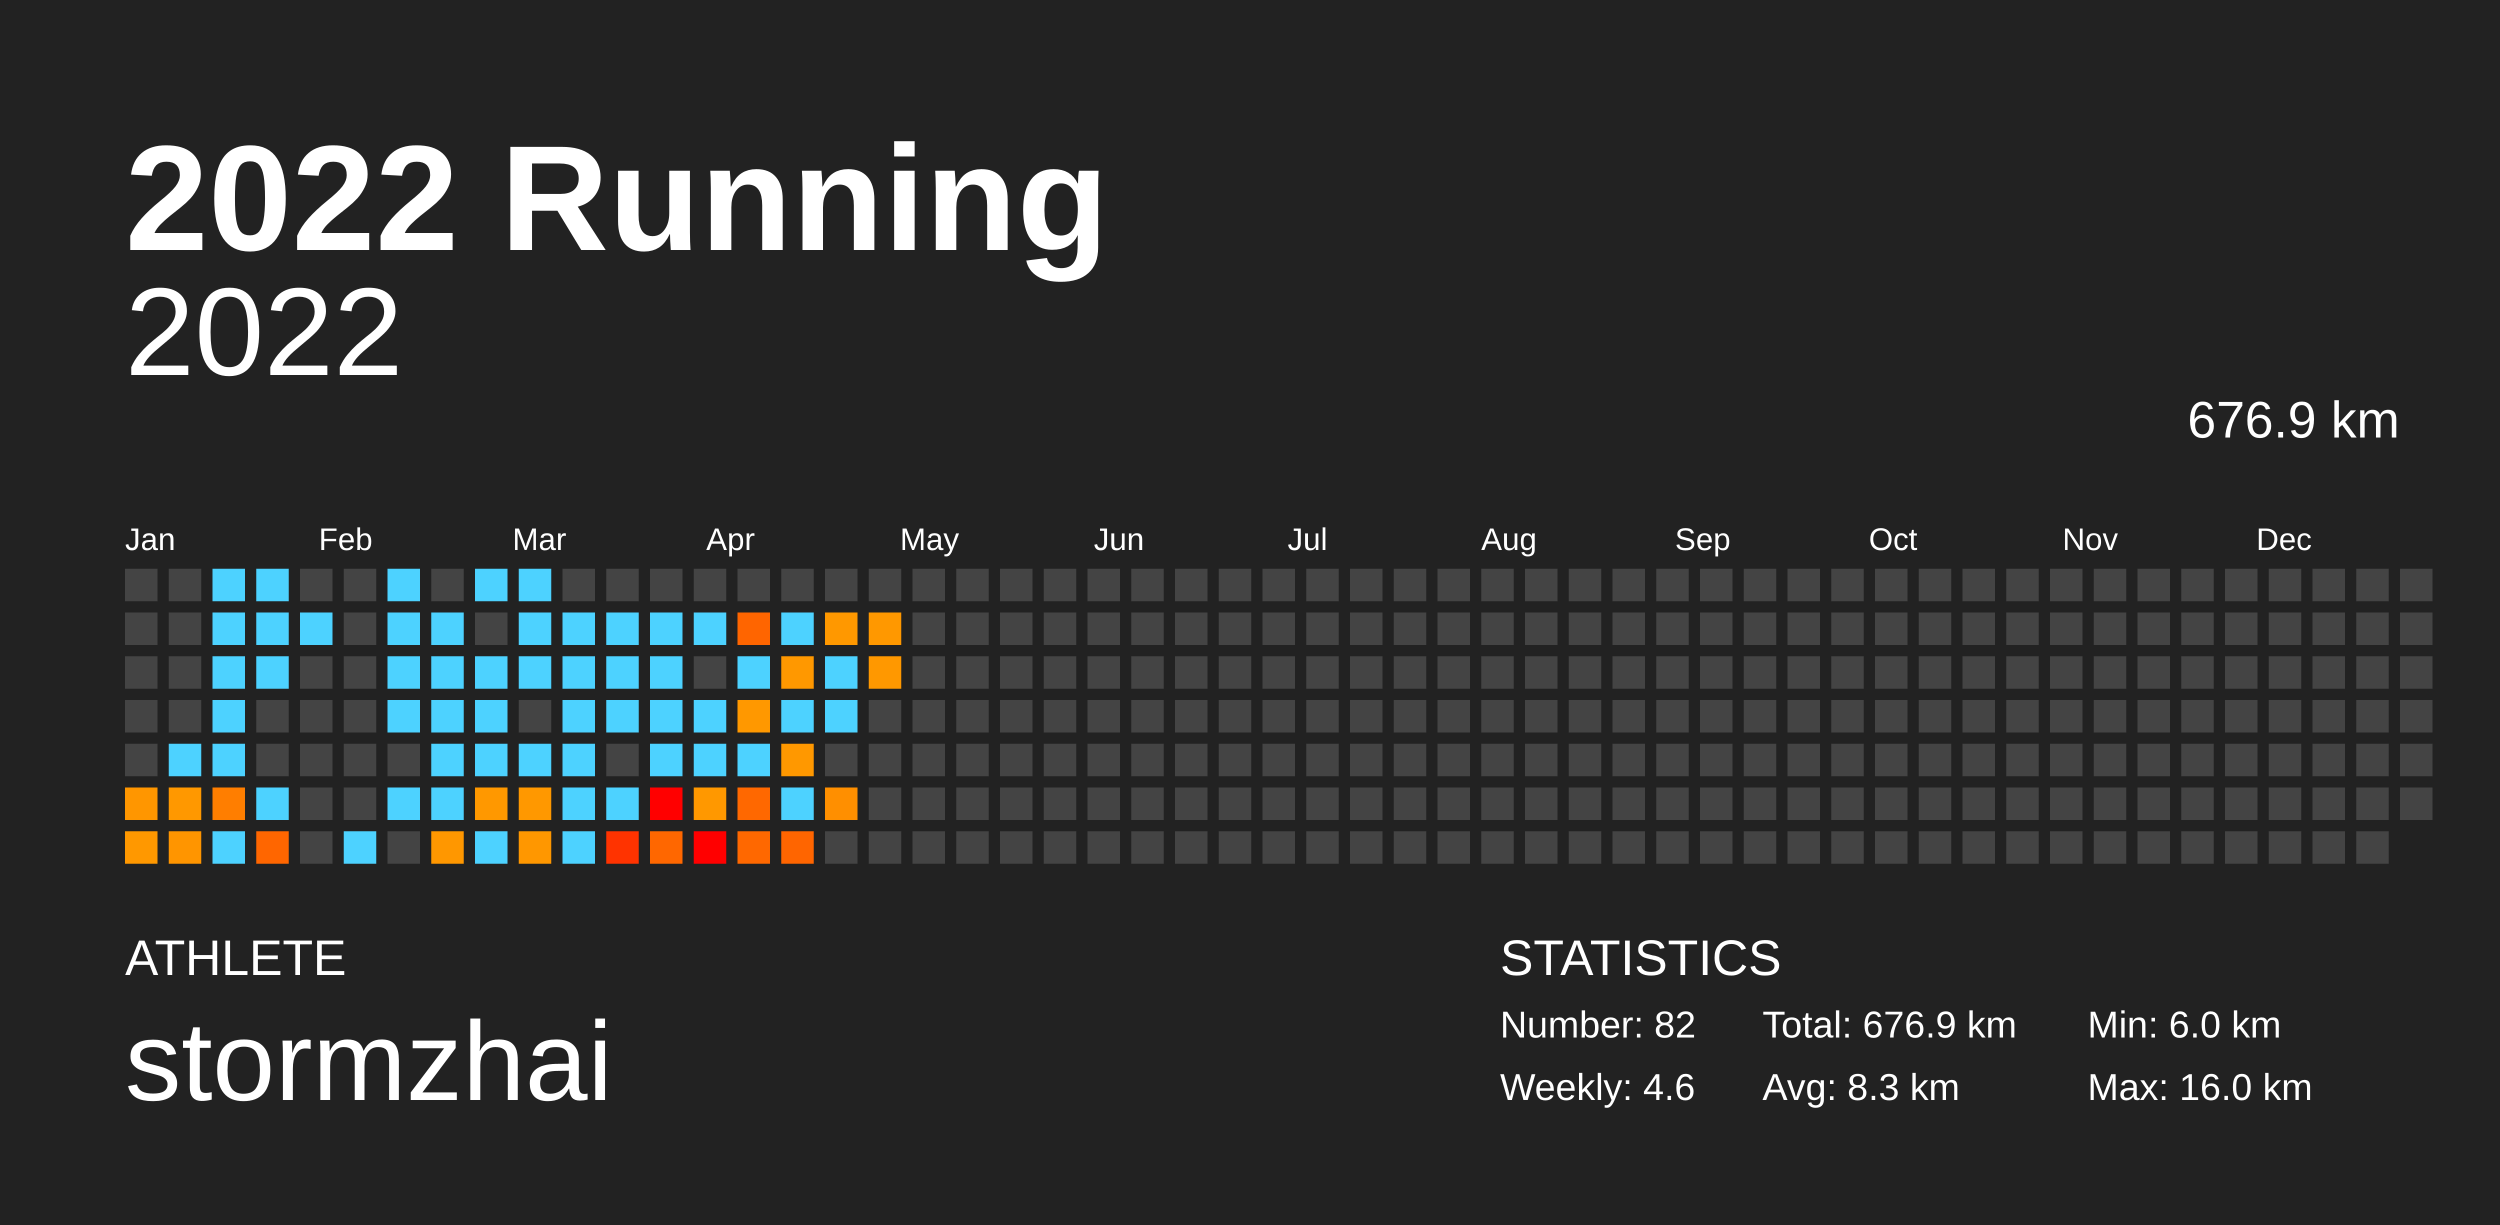
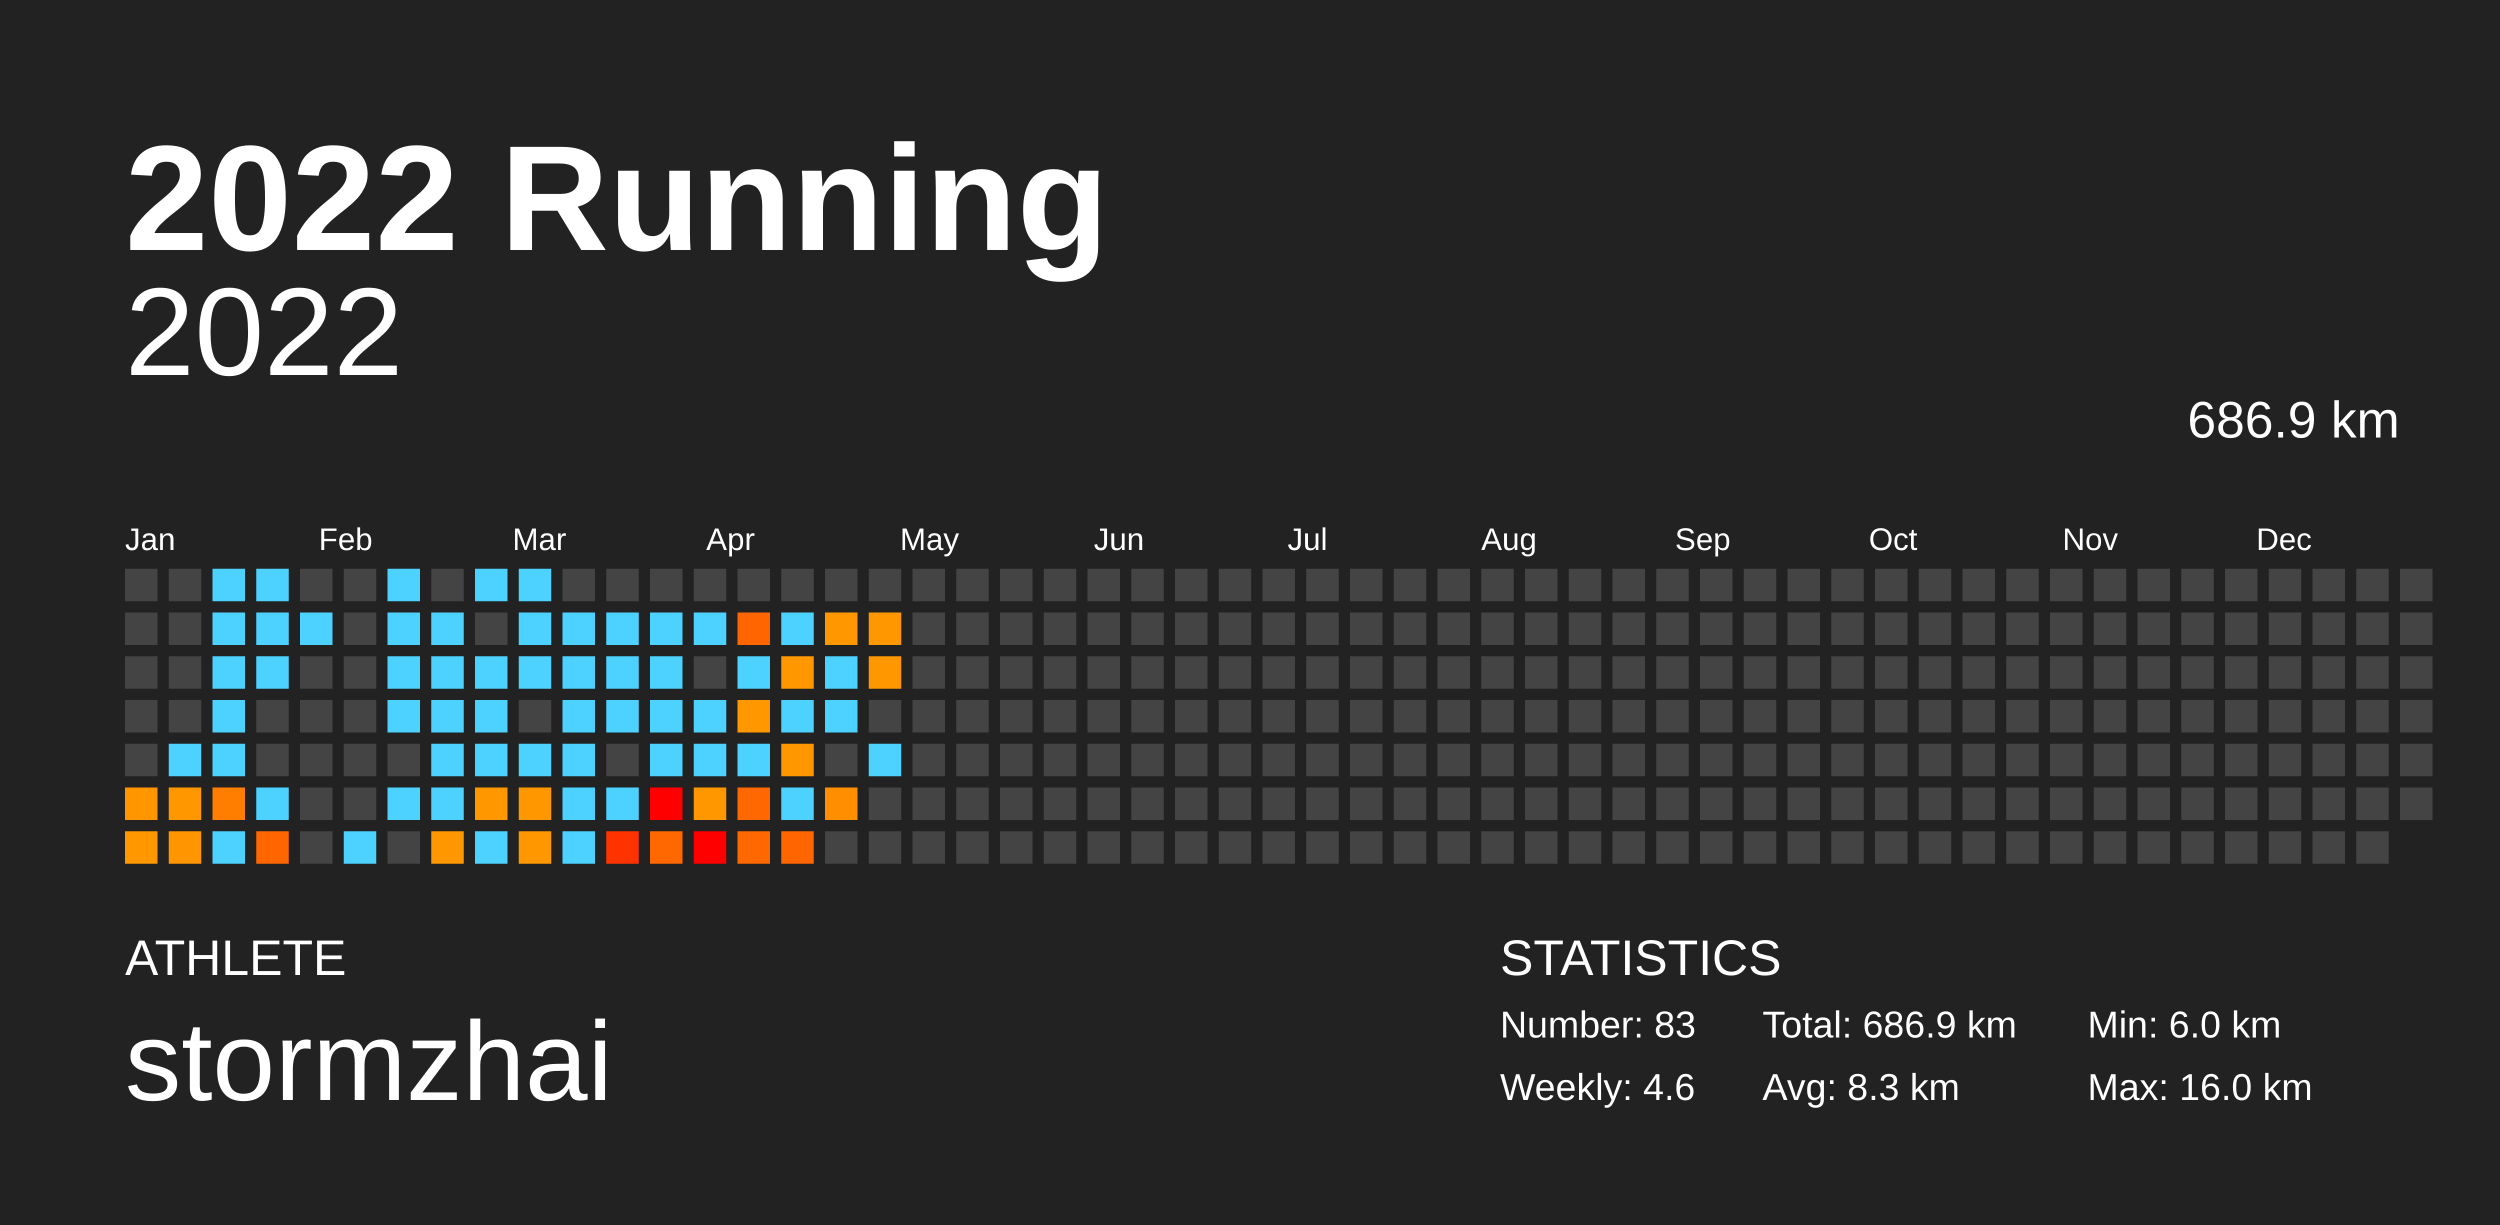
<svg xmlns="http://www.w3.org/2000/svg" baseProfile="full" height="98mm" version="1.1" viewBox="0,0,200,98" width="200mm">
  <defs />
  <rect fill="#222222" height="98" width="200" x="0" y="0" />
  <text fill="#FFFFFF" style="font-size:12px; font-family:Arial; font-weight:bold;" x="10" y="20">2022 Running</text>
  <text fill="#FFFFFF" style="font-size:4px; font-family:Arial" x="10" y="78">ATHLETE</text>
  <text fill="#FFFFFF" style="font-size:9px; font-family:Arial" x="10" y="88">stormzhai</text>
  <text fill="#FFFFFF" style="font-size:4px; font-family:Arial" x="120" y="78">STATISTICS</text>
-   <text fill="#FFFFFF" style="font-size:3px; font-family:Arial" x="120" y="83">Number: 82</text>
+   <text fill="#FFFFFF" style="font-size:3px; font-family:Arial" x="120" y="83">Number: 83</text>
  <text fill="#FFFFFF" style="font-size:3px; font-family:Arial" x="120" y="88">Weekly: 4.6</text>
-   <text fill="#FFFFFF" style="font-size:3px; font-family:Arial" x="141" y="83">Total: 676.9 km</text>
+   <text fill="#FFFFFF" style="font-size:3px; font-family:Arial" x="141" y="83">Total: 686.9 km</text>
  <text fill="#FFFFFF" style="font-size:3px; font-family:Arial" x="141" y="88">Avg: 8.3 km</text>
  <text fill="#FFFFFF" style="font-size:3px; font-family:Arial" x="167" y="83">Min: 6.0 km</text>
  <text fill="#FFFFFF" style="font-size:3px; font-family:Arial" x="167" y="88">Max: 16.0 km</text>
  <text alignment-baseline="hanging" fill="#FFFFFF" style="font-size:10.0px; font-family:Arial;" x="10" y="30">2022</text>
-   <text alignment-baseline="hanging" fill="#FFFFFF" style="font-size:4.125px; font-family:Arial;" x="175" y="35">676.9 km</text>
+   <text alignment-baseline="hanging" fill="#FFFFFF" style="font-size:4.125px; font-family:Arial;" x="175" y="35">686.9 km</text>
  <text fill="#FFFFFF" style="font-size:2.5px; font-family:Arial" x="10.0" y="44">Jan</text>
  <text fill="#FFFFFF" style="font-size:2.5px; font-family:Arial" x="25.5" y="44">Feb</text>
  <text fill="#FFFFFF" style="font-size:2.5px; font-family:Arial" x="41.0" y="44">Mar</text>
  <text fill="#FFFFFF" style="font-size:2.5px; font-family:Arial" x="56.5" y="44">Apr</text>
  <text fill="#FFFFFF" style="font-size:2.5px; font-family:Arial" x="72.0" y="44">May</text>
  <text fill="#FFFFFF" style="font-size:2.5px; font-family:Arial" x="87.5" y="44">Jun</text>
  <text fill="#FFFFFF" style="font-size:2.5px; font-family:Arial" x="103.0" y="44">Jul</text>
  <text fill="#FFFFFF" style="font-size:2.5px; font-family:Arial" x="118.5" y="44">Aug</text>
  <text fill="#FFFFFF" style="font-size:2.5px; font-family:Arial" x="134.0" y="44">Sep</text>
  <text fill="#FFFFFF" style="font-size:2.5px; font-family:Arial" x="149.5" y="44">Oct</text>
  <text fill="#FFFFFF" style="font-size:2.5px; font-family:Arial" x="165.0" y="44">Nov</text>
  <text fill="#FFFFFF" style="font-size:2.5px; font-family:Arial" x="180.5" y="44">Dec</text>
  <rect fill="#444444" height="2.6" width="2.6" x="10.0" y="45.5" />
  <rect fill="#444444" height="2.6" width="2.6" x="10.0" y="49.0" />
  <rect fill="#444444" height="2.6" width="2.6" x="10.0" y="52.5" />
  <rect fill="#444444" height="2.6" width="2.6" x="10.0" y="56.0" />
  <rect fill="#444444" height="2.6" width="2.6" x="10.0" y="59.5" />
  <rect fill="#ff9600" height="2.6" width="2.6" x="10.0" y="63.0" />
  <rect fill="#ff9800" height="2.6" width="2.6" x="10.0" y="66.5" />
  <rect fill="#444444" height="2.6" width="2.6" x="13.5" y="45.5" />
  <rect fill="#444444" height="2.6" width="2.6" x="13.5" y="49.0" />
  <rect fill="#444444" height="2.6" width="2.6" x="13.5" y="52.5" />
  <rect fill="#444444" height="2.6" width="2.6" x="13.5" y="56.0" />
  <rect fill="#4dd2ff" height="2.6" width="2.6" x="13.5" y="59.5" />
  <rect fill="#ff9800" height="2.6" width="2.6" x="13.5" y="63.0" />
  <rect fill="#ff9500" height="2.6" width="2.6" x="13.5" y="66.5" />
  <rect fill="#4dd2ff" height="2.6" width="2.6" x="17.0" y="45.5" />
  <rect fill="#4dd2ff" height="2.6" width="2.6" x="17.0" y="49.0" />
  <rect fill="#4dd2ff" height="2.6" width="2.6" x="17.0" y="52.5" />
  <rect fill="#4dd2ff" height="2.6" width="2.6" x="17.0" y="56.0" />
  <rect fill="#4dd2ff" height="2.6" width="2.6" x="17.0" y="59.5" />
  <rect fill="#ff7e00" height="2.6" width="2.6" x="17.0" y="63.0" />
  <rect fill="#4dd2ff" height="2.6" width="2.6" x="17.0" y="66.5" />
  <rect fill="#4dd2ff" height="2.6" width="2.6" x="20.5" y="45.5" />
  <rect fill="#4dd2ff" height="2.6" width="2.6" x="20.5" y="49.0" />
  <rect fill="#4dd2ff" height="2.6" width="2.6" x="20.5" y="52.5" />
  <rect fill="#444444" height="2.6" width="2.6" x="20.5" y="56.0" />
  <rect fill="#444444" height="2.6" width="2.6" x="20.5" y="59.5" />
  <rect fill="#4dd2ff" height="2.6" width="2.6" x="20.5" y="63.0" />
  <rect fill="#ff6600" height="2.6" width="2.6" x="20.5" y="66.5" />
  <rect fill="#444444" height="2.6" width="2.6" x="24.0" y="45.5" />
  <rect fill="#4dd2ff" height="2.6" width="2.6" x="24.0" y="49.0" />
  <rect fill="#444444" height="2.6" width="2.6" x="24.0" y="52.5" />
  <rect fill="#444444" height="2.6" width="2.6" x="24.0" y="56.0" />
  <rect fill="#444444" height="2.6" width="2.6" x="24.0" y="59.5" />
  <rect fill="#444444" height="2.6" width="2.6" x="24.0" y="63.0" />
  <rect fill="#444444" height="2.6" width="2.6" x="24.0" y="66.5" />
  <rect fill="#444444" height="2.6" width="2.6" x="27.5" y="45.5" />
  <rect fill="#444444" height="2.6" width="2.6" x="27.5" y="49.0" />
  <rect fill="#444444" height="2.6" width="2.6" x="27.5" y="52.5" />
  <rect fill="#444444" height="2.6" width="2.6" x="27.5" y="56.0" />
  <rect fill="#444444" height="2.6" width="2.6" x="27.5" y="59.5" />
  <rect fill="#444444" height="2.6" width="2.6" x="27.5" y="63.0" />
  <rect fill="#4dd2ff" height="2.6" width="2.6" x="27.5" y="66.5" />
  <rect fill="#4dd2ff" height="2.6" width="2.6" x="31.0" y="45.5" />
  <rect fill="#4dd2ff" height="2.6" width="2.6" x="31.0" y="49.0" />
  <rect fill="#4dd2ff" height="2.6" width="2.6" x="31.0" y="52.5" />
  <rect fill="#4dd2ff" height="2.6" width="2.6" x="31.0" y="56.0" />
  <rect fill="#444444" height="2.6" width="2.6" x="31.0" y="59.5" />
  <rect fill="#4dd2ff" height="2.6" width="2.6" x="31.0" y="63.0" />
  <rect fill="#444444" height="2.6" width="2.6" x="31.0" y="66.5" />
  <rect fill="#444444" height="2.6" width="2.6" x="34.5" y="45.5" />
  <rect fill="#4dd2ff" height="2.6" width="2.6" x="34.5" y="49.0" />
  <rect fill="#4dd2ff" height="2.6" width="2.6" x="34.5" y="52.5" />
  <rect fill="#4dd2ff" height="2.6" width="2.6" x="34.5" y="56.0" />
  <rect fill="#4dd2ff" height="2.6" width="2.6" x="34.5" y="59.5" />
  <rect fill="#4dd2ff" height="2.6" width="2.6" x="34.5" y="63.0" />
  <rect fill="#ff9700" height="2.6" width="2.6" x="34.5" y="66.5" />
  <rect fill="#4dd2ff" height="2.6" width="2.6" x="38.0" y="45.5" />
  <rect fill="#444444" height="2.6" width="2.6" x="38.0" y="49.0" />
  <rect fill="#4dd2ff" height="2.6" width="2.6" x="38.0" y="52.5" />
  <rect fill="#4dd2ff" height="2.6" width="2.6" x="38.0" y="56.0" />
  <rect fill="#4dd2ff" height="2.6" width="2.6" x="38.0" y="59.5" />
  <rect fill="#ff9800" height="2.6" width="2.6" x="38.0" y="63.0" />
  <rect fill="#4dd2ff" height="2.6" width="2.6" x="38.0" y="66.5" />
  <rect fill="#4dd2ff" height="2.6" width="2.6" x="41.5" y="45.5" />
  <rect fill="#4dd2ff" height="2.6" width="2.6" x="41.5" y="49.0" />
  <rect fill="#4dd2ff" height="2.6" width="2.6" x="41.5" y="52.5" />
  <rect fill="#444444" height="2.6" width="2.6" x="41.5" y="56.0" />
  <rect fill="#4dd2ff" height="2.6" width="2.6" x="41.5" y="59.5" />
  <rect fill="#ff9800" height="2.6" width="2.6" x="41.5" y="63.0" />
  <rect fill="#ff9700" height="2.6" width="2.6" x="41.5" y="66.5" />
  <rect fill="#444444" height="2.6" width="2.6" x="45.0" y="45.5" />
  <rect fill="#4dd2ff" height="2.6" width="2.6" x="45.0" y="49.0" />
  <rect fill="#4dd2ff" height="2.6" width="2.6" x="45.0" y="52.5" />
  <rect fill="#4dd2ff" height="2.6" width="2.6" x="45.0" y="56.0" />
  <rect fill="#4dd2ff" height="2.6" width="2.6" x="45.0" y="59.5" />
  <rect fill="#4dd2ff" height="2.6" width="2.6" x="45.0" y="63.0" />
  <rect fill="#4dd2ff" height="2.6" width="2.6" x="45.0" y="66.5" />
  <rect fill="#444444" height="2.6" width="2.6" x="48.5" y="45.5" />
  <rect fill="#4dd2ff" height="2.6" width="2.6" x="48.5" y="49.0" />
  <rect fill="#4dd2ff" height="2.6" width="2.6" x="48.5" y="52.5" />
  <rect fill="#4dd2ff" height="2.6" width="2.6" x="48.5" y="56.0" />
  <rect fill="#444444" height="2.6" width="2.6" x="48.5" y="59.5" />
  <rect fill="#4dd2ff" height="2.6" width="2.6" x="48.5" y="63.0" />
  <rect fill="#ff3300" height="2.6" width="2.6" x="48.5" y="66.5" />
  <rect fill="#444444" height="2.6" width="2.6" x="52.0" y="45.5" />
  <rect fill="#4dd2ff" height="2.6" width="2.6" x="52.0" y="49.0" />
  <rect fill="#4dd2ff" height="2.6" width="2.6" x="52.0" y="52.5" />
  <rect fill="#4dd2ff" height="2.6" width="2.6" x="52.0" y="56.0" />
  <rect fill="#4dd2ff" height="2.6" width="2.6" x="52.0" y="59.5" />
  <rect fill="#ff0000" height="2.6" width="2.6" x="52.0" y="63.0" />
  <rect fill="#ff6700" height="2.6" width="2.6" x="52.0" y="66.5" />
  <rect fill="#444444" height="2.6" width="2.6" x="55.5" y="45.5" />
  <rect fill="#4dd2ff" height="2.6" width="2.6" x="55.5" y="49.0" />
  <rect fill="#444444" height="2.6" width="2.6" x="55.5" y="52.5" />
  <rect fill="#4dd2ff" height="2.6" width="2.6" x="55.5" y="56.0" />
  <rect fill="#4dd2ff" height="2.6" width="2.6" x="55.5" y="59.5" />
  <rect fill="#ff9800" height="2.6" width="2.6" x="55.5" y="63.0" />
  <rect fill="#ff0000" height="2.6" width="2.6" x="55.5" y="66.5" />
  <rect fill="#444444" height="2.6" width="2.6" x="59.0" y="45.5" />
  <rect fill="#ff6500" height="2.6" width="2.6" x="59.0" y="49.0" />
  <rect fill="#4dd2ff" height="2.6" width="2.6" x="59.0" y="52.5" />
  <rect fill="#ff9800" height="2.6" width="2.6" x="59.0" y="56.0" />
  <rect fill="#4dd2ff" height="2.6" width="2.6" x="59.0" y="59.5" />
  <rect fill="#ff6800" height="2.6" width="2.6" x="59.0" y="63.0" />
  <rect fill="#ff6800" height="2.6" width="2.6" x="59.0" y="66.5" />
  <rect fill="#444444" height="2.6" width="2.6" x="62.5" y="45.5" />
  <rect fill="#4dd2ff" height="2.6" width="2.6" x="62.5" y="49.0" />
  <rect fill="#ff9800" height="2.6" width="2.6" x="62.5" y="52.5" />
  <rect fill="#4dd2ff" height="2.6" width="2.6" x="62.5" y="56.0" />
  <rect fill="#ff9800" height="2.6" width="2.6" x="62.5" y="59.5" />
  <rect fill="#4dd2ff" height="2.6" width="2.6" x="62.5" y="63.0" />
  <rect fill="#ff6500" height="2.6" width="2.6" x="62.5" y="66.5" />
  <rect fill="#444444" height="2.6" width="2.6" x="66.0" y="45.5" />
  <rect fill="#ff9800" height="2.6" width="2.6" x="66.0" y="49.0" />
  <rect fill="#4dd2ff" height="2.6" width="2.6" x="66.0" y="52.5" />
  <rect fill="#4dd2ff" height="2.6" width="2.6" x="66.0" y="56.0" />
  <rect fill="#444444" height="2.6" width="2.6" x="66.0" y="59.5" />
  <rect fill="#ff8f00" height="2.6" width="2.6" x="66.0" y="63.0" />
  <rect fill="#444444" height="2.6" width="2.6" x="66.0" y="66.5" />
  <rect fill="#444444" height="2.6" width="2.6" x="69.5" y="45.5" />
  <rect fill="#ff9800" height="2.6" width="2.6" x="69.5" y="49.0" />
  <rect fill="#ff9800" height="2.6" width="2.6" x="69.5" y="52.5" />
  <rect fill="#444444" height="2.6" width="2.6" x="69.5" y="56.0" />
-   <rect fill="#444444" height="2.6" width="2.6" x="69.5" y="59.5" />
+   <rect fill="#4dd2ff" height="2.6" width="2.6" x="69.5" y="59.5" />
  <rect fill="#444444" height="2.6" width="2.6" x="69.5" y="63.0" />
  <rect fill="#444444" height="2.6" width="2.6" x="69.5" y="66.5" />
  <rect fill="#444444" height="2.6" width="2.6" x="73.0" y="45.5" />
  <rect fill="#444444" height="2.6" width="2.6" x="73.0" y="49.0" />
  <rect fill="#444444" height="2.6" width="2.6" x="73.0" y="52.5" />
  <rect fill="#444444" height="2.6" width="2.6" x="73.0" y="56.0" />
  <rect fill="#444444" height="2.6" width="2.6" x="73.0" y="59.5" />
  <rect fill="#444444" height="2.6" width="2.6" x="73.0" y="63.0" />
  <rect fill="#444444" height="2.6" width="2.6" x="73.0" y="66.5" />
  <rect fill="#444444" height="2.6" width="2.6" x="76.5" y="45.5" />
  <rect fill="#444444" height="2.6" width="2.6" x="76.5" y="49.0" />
  <rect fill="#444444" height="2.6" width="2.6" x="76.5" y="52.5" />
  <rect fill="#444444" height="2.6" width="2.6" x="76.5" y="56.0" />
  <rect fill="#444444" height="2.6" width="2.6" x="76.5" y="59.5" />
  <rect fill="#444444" height="2.6" width="2.6" x="76.5" y="63.0" />
  <rect fill="#444444" height="2.6" width="2.6" x="76.5" y="66.5" />
  <rect fill="#444444" height="2.6" width="2.6" x="80.0" y="45.5" />
  <rect fill="#444444" height="2.6" width="2.6" x="80.0" y="49.0" />
  <rect fill="#444444" height="2.6" width="2.6" x="80.0" y="52.5" />
  <rect fill="#444444" height="2.6" width="2.6" x="80.0" y="56.0" />
  <rect fill="#444444" height="2.6" width="2.6" x="80.0" y="59.5" />
  <rect fill="#444444" height="2.6" width="2.6" x="80.0" y="63.0" />
  <rect fill="#444444" height="2.6" width="2.6" x="80.0" y="66.5" />
  <rect fill="#444444" height="2.6" width="2.6" x="83.5" y="45.5" />
  <rect fill="#444444" height="2.6" width="2.6" x="83.5" y="49.0" />
  <rect fill="#444444" height="2.6" width="2.6" x="83.5" y="52.5" />
  <rect fill="#444444" height="2.6" width="2.6" x="83.5" y="56.0" />
  <rect fill="#444444" height="2.6" width="2.6" x="83.5" y="59.5" />
  <rect fill="#444444" height="2.6" width="2.6" x="83.5" y="63.0" />
  <rect fill="#444444" height="2.6" width="2.6" x="83.5" y="66.5" />
  <rect fill="#444444" height="2.6" width="2.6" x="87.0" y="45.5" />
  <rect fill="#444444" height="2.6" width="2.6" x="87.0" y="49.0" />
  <rect fill="#444444" height="2.6" width="2.6" x="87.0" y="52.5" />
  <rect fill="#444444" height="2.6" width="2.6" x="87.0" y="56.0" />
  <rect fill="#444444" height="2.6" width="2.6" x="87.0" y="59.5" />
  <rect fill="#444444" height="2.6" width="2.6" x="87.0" y="63.0" />
  <rect fill="#444444" height="2.6" width="2.6" x="87.0" y="66.5" />
  <rect fill="#444444" height="2.6" width="2.6" x="90.5" y="45.5" />
  <rect fill="#444444" height="2.6" width="2.6" x="90.5" y="49.0" />
  <rect fill="#444444" height="2.6" width="2.6" x="90.5" y="52.5" />
  <rect fill="#444444" height="2.6" width="2.6" x="90.5" y="56.0" />
  <rect fill="#444444" height="2.6" width="2.6" x="90.5" y="59.5" />
  <rect fill="#444444" height="2.6" width="2.6" x="90.5" y="63.0" />
  <rect fill="#444444" height="2.6" width="2.6" x="90.5" y="66.5" />
  <rect fill="#444444" height="2.6" width="2.6" x="94.0" y="45.5" />
  <rect fill="#444444" height="2.6" width="2.6" x="94.0" y="49.0" />
  <rect fill="#444444" height="2.6" width="2.6" x="94.0" y="52.5" />
  <rect fill="#444444" height="2.6" width="2.6" x="94.0" y="56.0" />
  <rect fill="#444444" height="2.6" width="2.6" x="94.0" y="59.5" />
  <rect fill="#444444" height="2.6" width="2.6" x="94.0" y="63.0" />
  <rect fill="#444444" height="2.6" width="2.6" x="94.0" y="66.5" />
  <rect fill="#444444" height="2.6" width="2.6" x="97.5" y="45.5" />
  <rect fill="#444444" height="2.6" width="2.6" x="97.5" y="49.0" />
  <rect fill="#444444" height="2.6" width="2.6" x="97.5" y="52.5" />
  <rect fill="#444444" height="2.6" width="2.6" x="97.5" y="56.0" />
  <rect fill="#444444" height="2.6" width="2.6" x="97.5" y="59.5" />
  <rect fill="#444444" height="2.6" width="2.6" x="97.5" y="63.0" />
  <rect fill="#444444" height="2.6" width="2.6" x="97.5" y="66.5" />
  <rect fill="#444444" height="2.6" width="2.6" x="101.0" y="45.5" />
  <rect fill="#444444" height="2.6" width="2.6" x="101.0" y="49.0" />
  <rect fill="#444444" height="2.6" width="2.6" x="101.0" y="52.5" />
  <rect fill="#444444" height="2.6" width="2.6" x="101.0" y="56.0" />
  <rect fill="#444444" height="2.6" width="2.6" x="101.0" y="59.5" />
  <rect fill="#444444" height="2.6" width="2.6" x="101.0" y="63.0" />
  <rect fill="#444444" height="2.6" width="2.6" x="101.0" y="66.5" />
  <rect fill="#444444" height="2.6" width="2.6" x="104.5" y="45.5" />
  <rect fill="#444444" height="2.6" width="2.6" x="104.5" y="49.0" />
  <rect fill="#444444" height="2.6" width="2.6" x="104.5" y="52.5" />
  <rect fill="#444444" height="2.6" width="2.6" x="104.5" y="56.0" />
  <rect fill="#444444" height="2.6" width="2.6" x="104.5" y="59.5" />
  <rect fill="#444444" height="2.6" width="2.6" x="104.5" y="63.0" />
  <rect fill="#444444" height="2.6" width="2.6" x="104.5" y="66.5" />
  <rect fill="#444444" height="2.6" width="2.6" x="108.0" y="45.5" />
  <rect fill="#444444" height="2.6" width="2.6" x="108.0" y="49.0" />
  <rect fill="#444444" height="2.6" width="2.6" x="108.0" y="52.5" />
  <rect fill="#444444" height="2.6" width="2.6" x="108.0" y="56.0" />
  <rect fill="#444444" height="2.6" width="2.6" x="108.0" y="59.5" />
  <rect fill="#444444" height="2.6" width="2.6" x="108.0" y="63.0" />
  <rect fill="#444444" height="2.6" width="2.6" x="108.0" y="66.5" />
  <rect fill="#444444" height="2.6" width="2.6" x="111.5" y="45.5" />
  <rect fill="#444444" height="2.6" width="2.6" x="111.5" y="49.0" />
  <rect fill="#444444" height="2.6" width="2.6" x="111.5" y="52.5" />
  <rect fill="#444444" height="2.6" width="2.6" x="111.5" y="56.0" />
  <rect fill="#444444" height="2.6" width="2.6" x="111.5" y="59.5" />
  <rect fill="#444444" height="2.6" width="2.6" x="111.5" y="63.0" />
  <rect fill="#444444" height="2.6" width="2.6" x="111.5" y="66.5" />
  <rect fill="#444444" height="2.6" width="2.6" x="115.0" y="45.5" />
  <rect fill="#444444" height="2.6" width="2.6" x="115.0" y="49.0" />
  <rect fill="#444444" height="2.6" width="2.6" x="115.0" y="52.5" />
  <rect fill="#444444" height="2.6" width="2.6" x="115.0" y="56.0" />
  <rect fill="#444444" height="2.6" width="2.6" x="115.0" y="59.5" />
  <rect fill="#444444" height="2.6" width="2.6" x="115.0" y="63.0" />
  <rect fill="#444444" height="2.6" width="2.6" x="115.0" y="66.5" />
  <rect fill="#444444" height="2.6" width="2.6" x="118.5" y="45.5" />
  <rect fill="#444444" height="2.6" width="2.6" x="118.5" y="49.0" />
  <rect fill="#444444" height="2.6" width="2.6" x="118.5" y="52.5" />
  <rect fill="#444444" height="2.6" width="2.6" x="118.5" y="56.0" />
  <rect fill="#444444" height="2.6" width="2.6" x="118.5" y="59.5" />
  <rect fill="#444444" height="2.6" width="2.6" x="118.5" y="63.0" />
  <rect fill="#444444" height="2.6" width="2.6" x="118.5" y="66.5" />
  <rect fill="#444444" height="2.6" width="2.6" x="122.0" y="45.5" />
  <rect fill="#444444" height="2.6" width="2.6" x="122.0" y="49.0" />
  <rect fill="#444444" height="2.6" width="2.6" x="122.0" y="52.5" />
  <rect fill="#444444" height="2.6" width="2.6" x="122.0" y="56.0" />
  <rect fill="#444444" height="2.6" width="2.6" x="122.0" y="59.5" />
  <rect fill="#444444" height="2.6" width="2.6" x="122.0" y="63.0" />
  <rect fill="#444444" height="2.6" width="2.6" x="122.0" y="66.5" />
  <rect fill="#444444" height="2.6" width="2.6" x="125.5" y="45.5" />
  <rect fill="#444444" height="2.6" width="2.6" x="125.5" y="49.0" />
  <rect fill="#444444" height="2.6" width="2.6" x="125.5" y="52.5" />
  <rect fill="#444444" height="2.6" width="2.6" x="125.5" y="56.0" />
  <rect fill="#444444" height="2.6" width="2.6" x="125.5" y="59.5" />
  <rect fill="#444444" height="2.6" width="2.6" x="125.5" y="63.0" />
  <rect fill="#444444" height="2.6" width="2.6" x="125.5" y="66.5" />
  <rect fill="#444444" height="2.6" width="2.6" x="129.0" y="45.5" />
  <rect fill="#444444" height="2.6" width="2.6" x="129.0" y="49.0" />
  <rect fill="#444444" height="2.6" width="2.6" x="129.0" y="52.5" />
  <rect fill="#444444" height="2.6" width="2.6" x="129.0" y="56.0" />
  <rect fill="#444444" height="2.6" width="2.6" x="129.0" y="59.5" />
  <rect fill="#444444" height="2.6" width="2.6" x="129.0" y="63.0" />
  <rect fill="#444444" height="2.6" width="2.6" x="129.0" y="66.5" />
  <rect fill="#444444" height="2.6" width="2.6" x="132.5" y="45.5" />
  <rect fill="#444444" height="2.6" width="2.6" x="132.5" y="49.0" />
  <rect fill="#444444" height="2.6" width="2.6" x="132.5" y="52.5" />
  <rect fill="#444444" height="2.6" width="2.6" x="132.5" y="56.0" />
  <rect fill="#444444" height="2.6" width="2.6" x="132.5" y="59.5" />
  <rect fill="#444444" height="2.6" width="2.6" x="132.5" y="63.0" />
  <rect fill="#444444" height="2.6" width="2.6" x="132.5" y="66.5" />
  <rect fill="#444444" height="2.6" width="2.6" x="136.0" y="45.5" />
  <rect fill="#444444" height="2.6" width="2.6" x="136.0" y="49.0" />
  <rect fill="#444444" height="2.6" width="2.6" x="136.0" y="52.5" />
  <rect fill="#444444" height="2.6" width="2.6" x="136.0" y="56.0" />
  <rect fill="#444444" height="2.6" width="2.6" x="136.0" y="59.5" />
  <rect fill="#444444" height="2.6" width="2.6" x="136.0" y="63.0" />
  <rect fill="#444444" height="2.6" width="2.6" x="136.0" y="66.5" />
  <rect fill="#444444" height="2.6" width="2.6" x="139.5" y="45.5" />
  <rect fill="#444444" height="2.6" width="2.6" x="139.5" y="49.0" />
  <rect fill="#444444" height="2.6" width="2.6" x="139.5" y="52.5" />
  <rect fill="#444444" height="2.6" width="2.6" x="139.5" y="56.0" />
  <rect fill="#444444" height="2.6" width="2.6" x="139.5" y="59.5" />
  <rect fill="#444444" height="2.6" width="2.6" x="139.5" y="63.0" />
  <rect fill="#444444" height="2.6" width="2.6" x="139.5" y="66.5" />
  <rect fill="#444444" height="2.6" width="2.6" x="143.0" y="45.5" />
  <rect fill="#444444" height="2.6" width="2.6" x="143.0" y="49.0" />
  <rect fill="#444444" height="2.6" width="2.6" x="143.0" y="52.5" />
  <rect fill="#444444" height="2.6" width="2.6" x="143.0" y="56.0" />
  <rect fill="#444444" height="2.6" width="2.6" x="143.0" y="59.5" />
  <rect fill="#444444" height="2.6" width="2.6" x="143.0" y="63.0" />
  <rect fill="#444444" height="2.6" width="2.6" x="143.0" y="66.5" />
  <rect fill="#444444" height="2.6" width="2.6" x="146.5" y="45.5" />
  <rect fill="#444444" height="2.6" width="2.6" x="146.5" y="49.0" />
  <rect fill="#444444" height="2.6" width="2.6" x="146.5" y="52.5" />
  <rect fill="#444444" height="2.6" width="2.6" x="146.5" y="56.0" />
  <rect fill="#444444" height="2.6" width="2.6" x="146.5" y="59.5" />
  <rect fill="#444444" height="2.6" width="2.6" x="146.5" y="63.0" />
  <rect fill="#444444" height="2.6" width="2.6" x="146.5" y="66.5" />
  <rect fill="#444444" height="2.6" width="2.6" x="150.0" y="45.5" />
  <rect fill="#444444" height="2.6" width="2.6" x="150.0" y="49.0" />
  <rect fill="#444444" height="2.6" width="2.6" x="150.0" y="52.5" />
  <rect fill="#444444" height="2.6" width="2.6" x="150.0" y="56.0" />
  <rect fill="#444444" height="2.6" width="2.6" x="150.0" y="59.5" />
  <rect fill="#444444" height="2.6" width="2.6" x="150.0" y="63.0" />
  <rect fill="#444444" height="2.6" width="2.6" x="150.0" y="66.5" />
  <rect fill="#444444" height="2.6" width="2.6" x="153.5" y="45.5" />
  <rect fill="#444444" height="2.6" width="2.6" x="153.5" y="49.0" />
  <rect fill="#444444" height="2.6" width="2.6" x="153.5" y="52.5" />
  <rect fill="#444444" height="2.6" width="2.6" x="153.5" y="56.0" />
  <rect fill="#444444" height="2.6" width="2.6" x="153.5" y="59.5" />
  <rect fill="#444444" height="2.6" width="2.6" x="153.5" y="63.0" />
  <rect fill="#444444" height="2.6" width="2.6" x="153.5" y="66.5" />
  <rect fill="#444444" height="2.6" width="2.6" x="157.0" y="45.5" />
  <rect fill="#444444" height="2.6" width="2.6" x="157.0" y="49.0" />
  <rect fill="#444444" height="2.6" width="2.6" x="157.0" y="52.5" />
  <rect fill="#444444" height="2.6" width="2.6" x="157.0" y="56.0" />
  <rect fill="#444444" height="2.6" width="2.6" x="157.0" y="59.5" />
  <rect fill="#444444" height="2.6" width="2.6" x="157.0" y="63.0" />
  <rect fill="#444444" height="2.6" width="2.6" x="157.0" y="66.5" />
  <rect fill="#444444" height="2.6" width="2.6" x="160.5" y="45.5" />
  <rect fill="#444444" height="2.6" width="2.6" x="160.5" y="49.0" />
  <rect fill="#444444" height="2.6" width="2.6" x="160.5" y="52.5" />
  <rect fill="#444444" height="2.6" width="2.6" x="160.5" y="56.0" />
  <rect fill="#444444" height="2.6" width="2.6" x="160.5" y="59.5" />
  <rect fill="#444444" height="2.6" width="2.6" x="160.5" y="63.0" />
  <rect fill="#444444" height="2.6" width="2.6" x="160.5" y="66.5" />
  <rect fill="#444444" height="2.6" width="2.6" x="164.0" y="45.5" />
  <rect fill="#444444" height="2.6" width="2.6" x="164.0" y="49.0" />
  <rect fill="#444444" height="2.6" width="2.6" x="164.0" y="52.5" />
  <rect fill="#444444" height="2.6" width="2.6" x="164.0" y="56.0" />
  <rect fill="#444444" height="2.6" width="2.6" x="164.0" y="59.5" />
  <rect fill="#444444" height="2.6" width="2.6" x="164.0" y="63.0" />
  <rect fill="#444444" height="2.6" width="2.6" x="164.0" y="66.5" />
  <rect fill="#444444" height="2.6" width="2.6" x="167.5" y="45.5" />
  <rect fill="#444444" height="2.6" width="2.6" x="167.5" y="49.0" />
  <rect fill="#444444" height="2.6" width="2.6" x="167.5" y="52.5" />
  <rect fill="#444444" height="2.6" width="2.6" x="167.5" y="56.0" />
  <rect fill="#444444" height="2.6" width="2.6" x="167.5" y="59.5" />
  <rect fill="#444444" height="2.6" width="2.6" x="167.5" y="63.0" />
  <rect fill="#444444" height="2.6" width="2.6" x="167.5" y="66.5" />
  <rect fill="#444444" height="2.6" width="2.6" x="171.0" y="45.5" />
  <rect fill="#444444" height="2.6" width="2.6" x="171.0" y="49.0" />
  <rect fill="#444444" height="2.6" width="2.6" x="171.0" y="52.5" />
  <rect fill="#444444" height="2.6" width="2.6" x="171.0" y="56.0" />
  <rect fill="#444444" height="2.6" width="2.6" x="171.0" y="59.5" />
  <rect fill="#444444" height="2.6" width="2.6" x="171.0" y="63.0" />
  <rect fill="#444444" height="2.6" width="2.6" x="171.0" y="66.5" />
  <rect fill="#444444" height="2.6" width="2.6" x="174.5" y="45.5" />
  <rect fill="#444444" height="2.6" width="2.6" x="174.5" y="49.0" />
  <rect fill="#444444" height="2.6" width="2.6" x="174.5" y="52.5" />
  <rect fill="#444444" height="2.6" width="2.6" x="174.5" y="56.0" />
  <rect fill="#444444" height="2.6" width="2.6" x="174.5" y="59.5" />
  <rect fill="#444444" height="2.6" width="2.6" x="174.5" y="63.0" />
  <rect fill="#444444" height="2.6" width="2.6" x="174.5" y="66.5" />
  <rect fill="#444444" height="2.6" width="2.6" x="178.0" y="45.5" />
  <rect fill="#444444" height="2.6" width="2.6" x="178.0" y="49.0" />
  <rect fill="#444444" height="2.6" width="2.6" x="178.0" y="52.5" />
  <rect fill="#444444" height="2.6" width="2.6" x="178.0" y="56.0" />
  <rect fill="#444444" height="2.6" width="2.6" x="178.0" y="59.5" />
  <rect fill="#444444" height="2.6" width="2.6" x="178.0" y="63.0" />
  <rect fill="#444444" height="2.6" width="2.6" x="178.0" y="66.5" />
  <rect fill="#444444" height="2.6" width="2.6" x="181.5" y="45.5" />
  <rect fill="#444444" height="2.6" width="2.6" x="181.5" y="49.0" />
  <rect fill="#444444" height="2.6" width="2.6" x="181.5" y="52.5" />
  <rect fill="#444444" height="2.6" width="2.6" x="181.5" y="56.0" />
  <rect fill="#444444" height="2.6" width="2.6" x="181.5" y="59.5" />
  <rect fill="#444444" height="2.6" width="2.6" x="181.5" y="63.0" />
  <rect fill="#444444" height="2.6" width="2.6" x="181.5" y="66.5" />
  <rect fill="#444444" height="2.6" width="2.6" x="185.0" y="45.5" />
  <rect fill="#444444" height="2.6" width="2.6" x="185.0" y="49.0" />
  <rect fill="#444444" height="2.6" width="2.6" x="185.0" y="52.5" />
  <rect fill="#444444" height="2.6" width="2.6" x="185.0" y="56.0" />
  <rect fill="#444444" height="2.6" width="2.6" x="185.0" y="59.5" />
  <rect fill="#444444" height="2.6" width="2.6" x="185.0" y="63.0" />
  <rect fill="#444444" height="2.6" width="2.6" x="185.0" y="66.5" />
  <rect fill="#444444" height="2.6" width="2.6" x="188.5" y="45.5" />
  <rect fill="#444444" height="2.6" width="2.6" x="188.5" y="49.0" />
  <rect fill="#444444" height="2.6" width="2.6" x="188.5" y="52.5" />
  <rect fill="#444444" height="2.6" width="2.6" x="188.5" y="56.0" />
  <rect fill="#444444" height="2.6" width="2.6" x="188.5" y="59.5" />
  <rect fill="#444444" height="2.6" width="2.6" x="188.5" y="63.0" />
  <rect fill="#444444" height="2.6" width="2.6" x="188.5" y="66.5" />
  <rect fill="#444444" height="2.6" width="2.6" x="192.0" y="45.5" />
  <rect fill="#444444" height="2.6" width="2.6" x="192.0" y="49.0" />
  <rect fill="#444444" height="2.6" width="2.6" x="192.0" y="52.5" />
  <rect fill="#444444" height="2.6" width="2.6" x="192.0" y="56.0" />
  <rect fill="#444444" height="2.6" width="2.6" x="192.0" y="59.5" />
  <rect fill="#444444" height="2.6" width="2.6" x="192.0" y="63.0" />
</svg>
